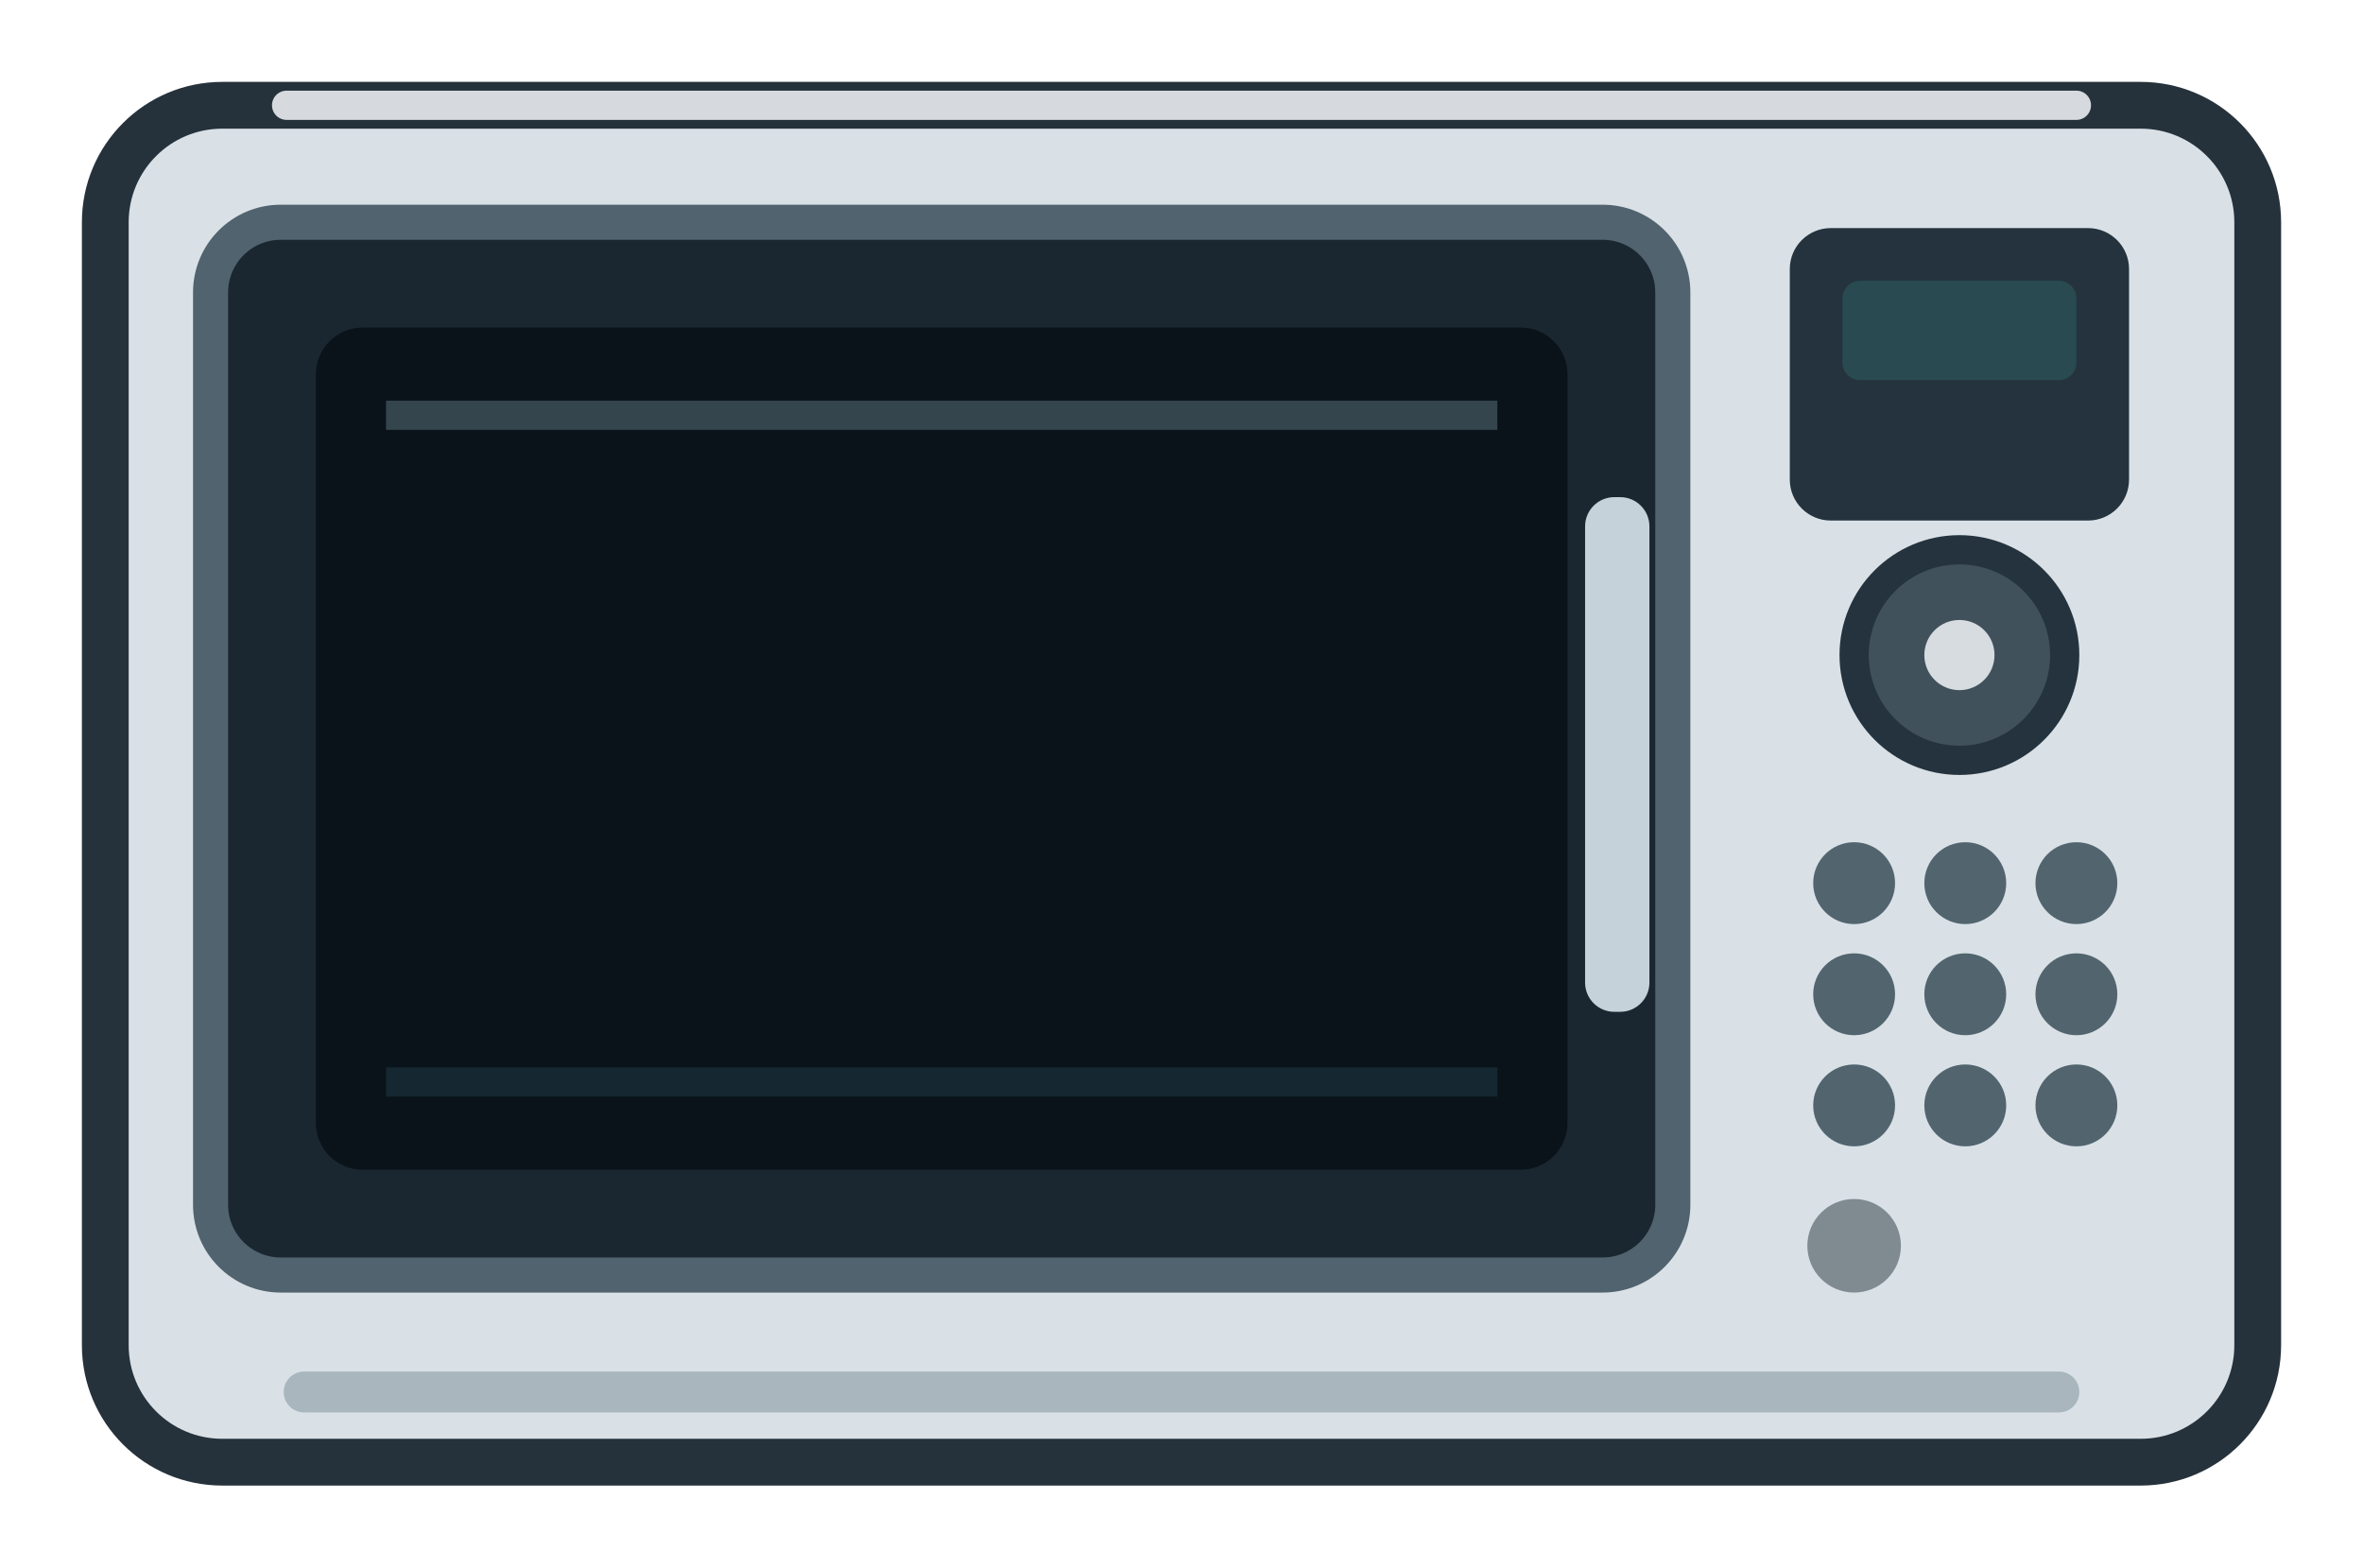
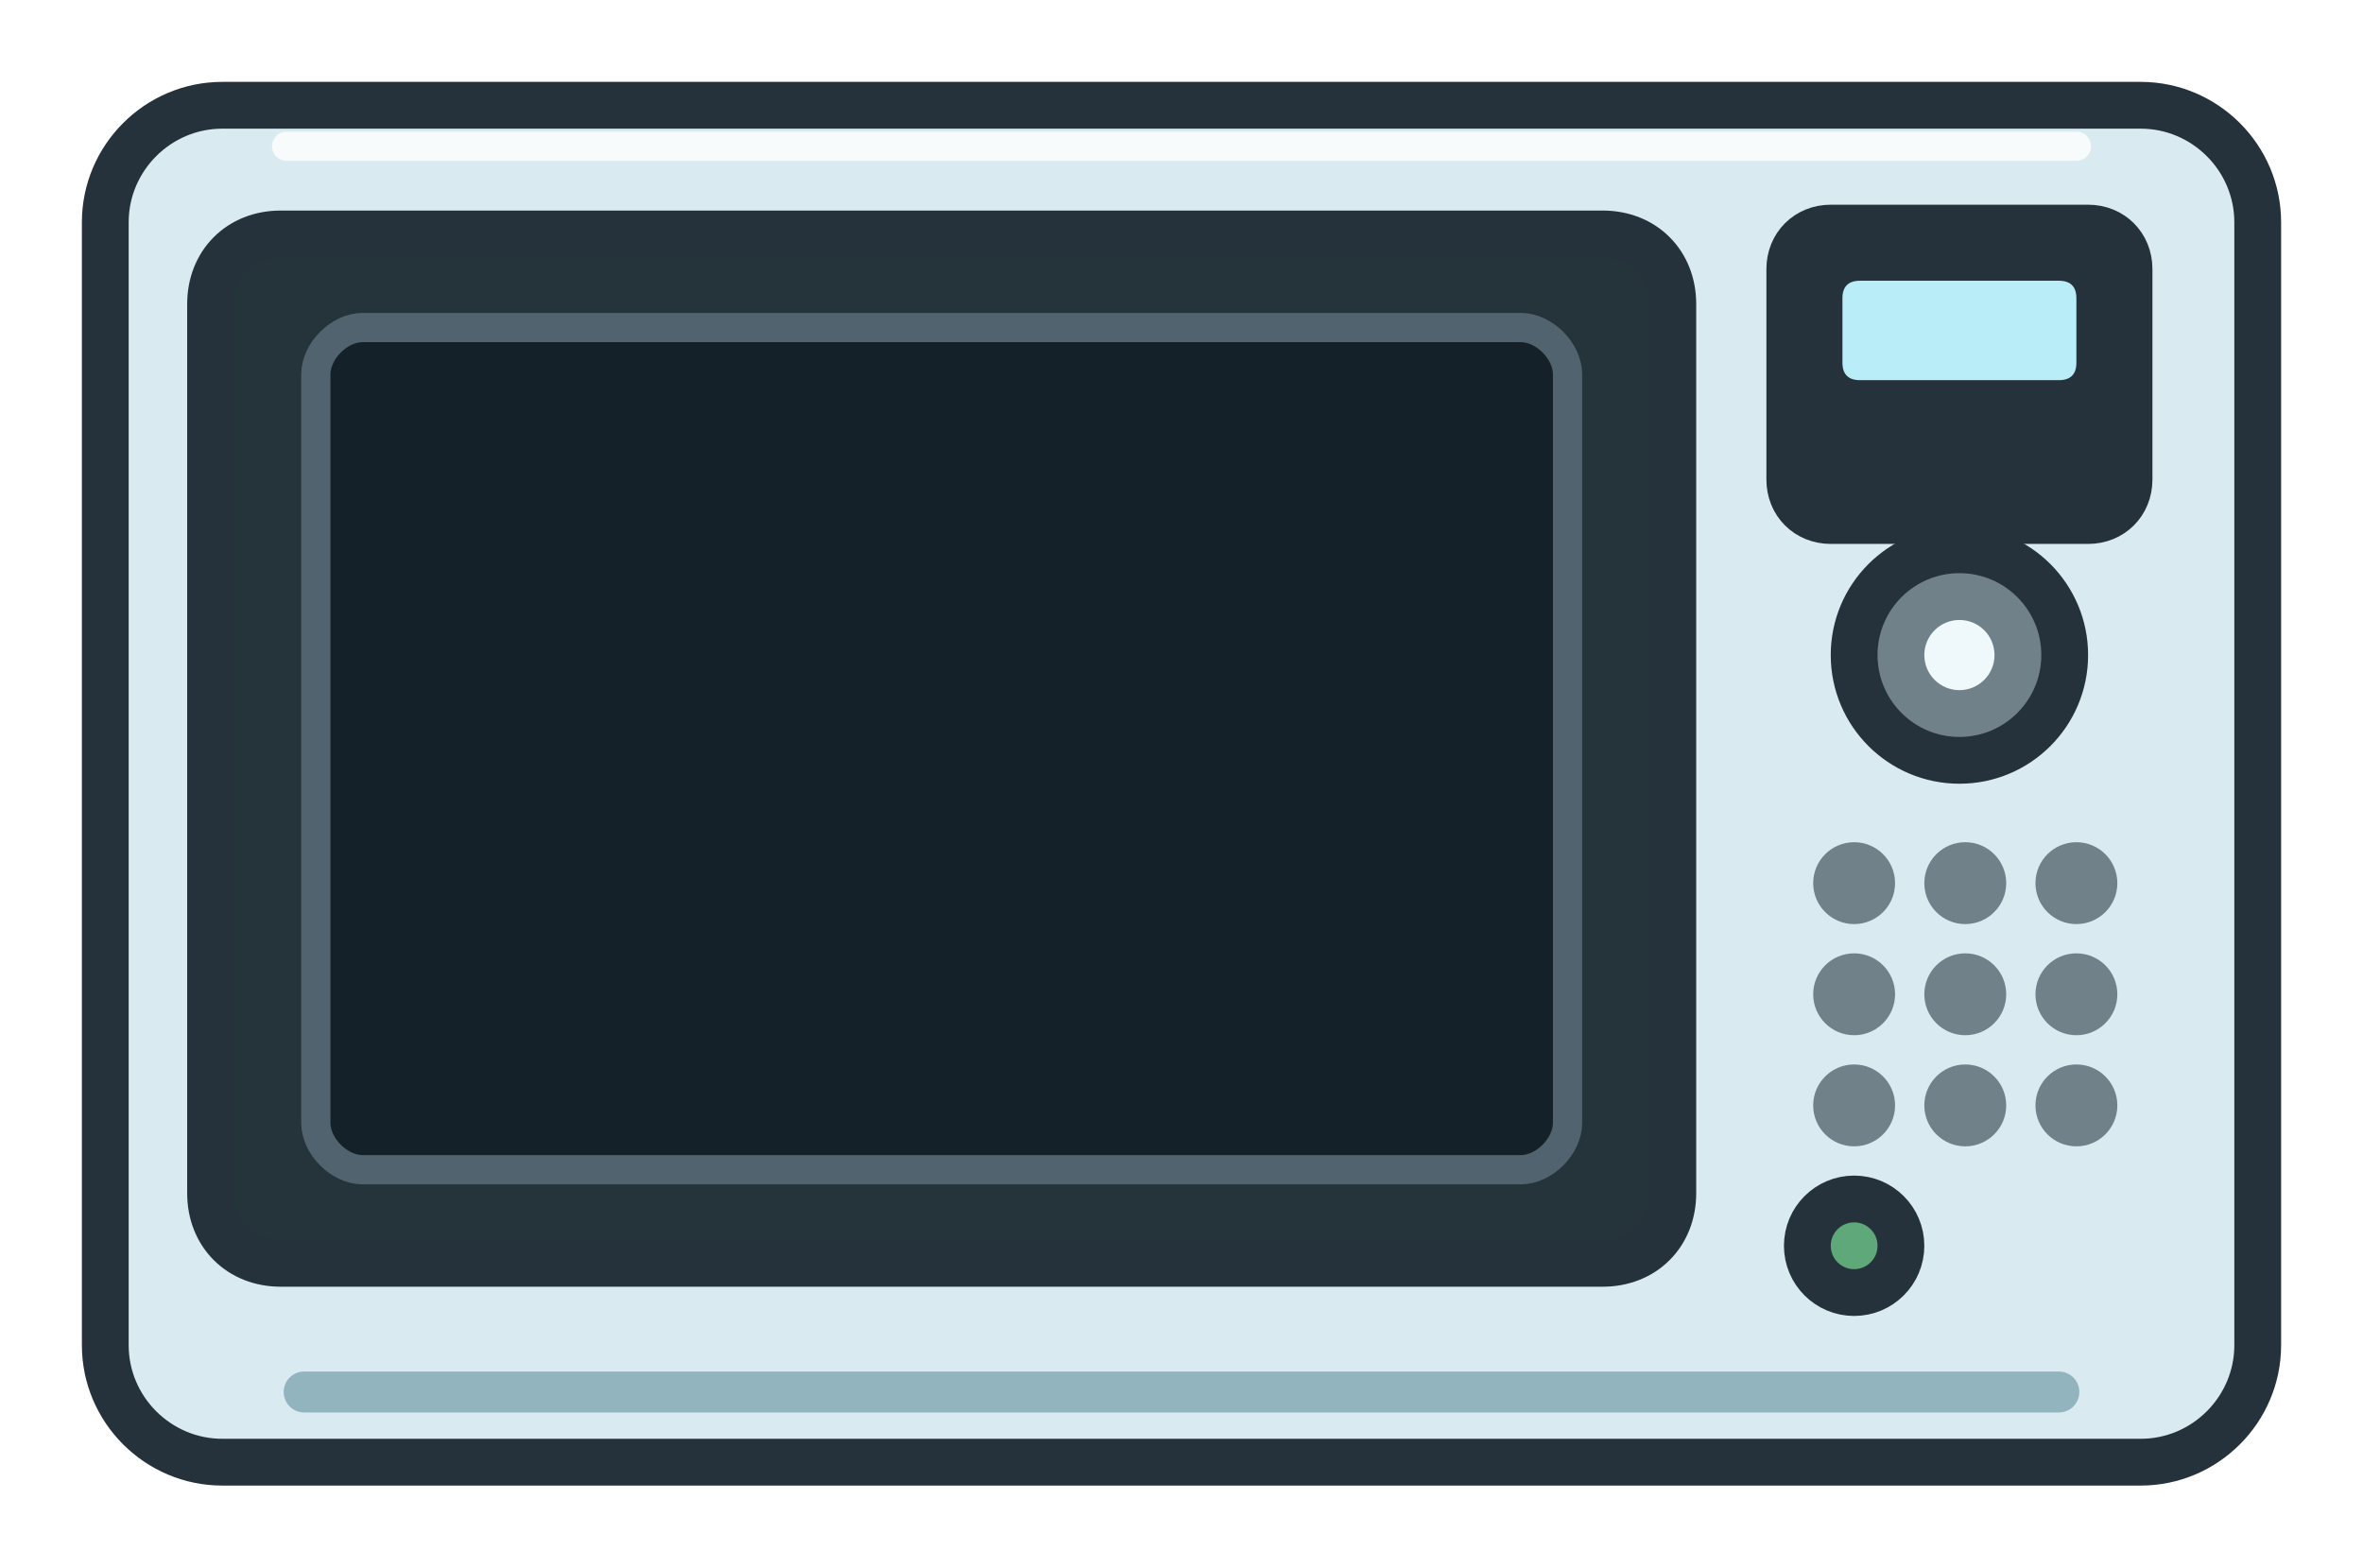
<svg xmlns="http://www.w3.org/2000/svg" viewBox="0 0 404 268">
-   <path fill="#d9e1e7" stroke="#26323b" stroke-width="8" d="M 38 18 L 366 18 A 20 20 0 0 1 386 38 L 386 230 A 20 20 0 0 1 366 250 L 38 250 A 20 20 0 0 1 18 230 L 18 38 A 20 20 0 0 1 38 18 Z" />
-   <path fill="#1b2730" stroke="#51636e" stroke-width="6" d="M 48 38 L 274 38 A 12 12 0 0 1 286 50 L 286 206 A 12 12 0 0 1 274 218 L 48 218 A 12 12 0 0 1 36 206 L 36 50 A 12 12 0 0 1 48 38 Z" />
-   <path fill="#091319" d="M 62 56 L 260 56 A 8 8 0 0 1 268 64 L 268 192 A 8 8 0 0 1 260 200 L 62 200 A 8 8 0 0 1 54 192 L 54 64 A 8 8 0 0 1 62 56 Z" />
-   <path d="M 66 71 L 256 71" stroke="#40515b" stroke-width="5" opacity=".8" />
-   <path d="M 66 185 L 256 185" stroke="#182c36" stroke-width="5" opacity=".8" />
-   <path fill="#c6d2d9" d="M 276 85 L 277 85 A 5 5 0 0 1 282 90 L 282 168 A 5 5 0 0 1 277 173 L 276 173 A 5 5 0 0 1 271 168 L 271 90 A 5 5 0 0 1 276 85 Z" />
-   <path fill="#24333d" d="M 313 39 L 357 39 A 7 7 0 0 1 364 46 L 364 82 A 7 7 0 0 1 357 89 L 313 89 A 7 7 0 0 1 306 82 L 306 46 A 7 7 0 0 1 313 39 Z" />
-   <path fill="#294a50" d="M 318 48 L 352 48 A 3 3 0 0 1 355 51 L 355 62 A 3 3 0 0 1 352 65 L 318 65 A 3 3 0 0 1 315 62 L 315 51 A 3 3 0 0 1 318 48 Z" />
-   <path fill="#40515b" stroke="#24333d" stroke-width="5" d="M 317 112 A 18 18 0 1 0 353 112 A 18 18 0 1 0 317 112 Z" />
-   <path fill="#d6dce0" d="M 329 112 A 6 6 0 1 0 341 112 A 6 6 0 1 0 329 112 Z" />
-   <g fill="#52656f">
-     <path d="M 310 151 A 7 7 0 1 0 324 151 A 7 7 0 1 0 310 151 Z" />
-     <path d="M 329 151 A 7 7 0 1 0 343 151 A 7 7 0 1 0 329 151 Z" />
-     <path d="M 348 151 A 7 7 0 1 0 362 151 A 7 7 0 1 0 348 151 Z" />
-     <path d="M 310 170 A 7 7 0 1 0 324 170 A 7 7 0 1 0 310 170 Z" />
-     <path d="M 329 170 A 7 7 0 1 0 343 170 A 7 7 0 1 0 329 170 Z" />
-     <path d="M 348 170 A 7 7 0 1 0 362 170 A 7 7 0 1 0 348 170 Z" />
-     <path d="M 310 189 A 7 7 0 1 0 324 189 A 7 7 0 1 0 310 189 Z" />
-     <path d="M 329 189 A 7 7 0 1 0 343 189 A 7 7 0 1 0 329 189 Z" />
-     <path d="M 348 189 A 7 7 0 1 0 362 189 A 7 7 0 1 0 348 189 Z" />
+   <g stroke="#26323b" stroke-width="8" stroke-linejoin="round">
+     <path d="M38 18h328c11 0 20 9 20 20v192c0 11-9 20-20 20H38c-11 0-20-9-20-20V38c0-11 9-20 20-20z" fill="#d9eaf0" />
+     <path d="M48 40h226c7 0 12 5 12 12v152c0 7-5 12-12 12H48c-7 0-12-5-12-12V52c0-7 5-12 12-12z" fill="#25333b" />
+     <path d="M62 56h198c4 0 8 4 8 8v128c0 4-4 8-8 8H62c-4 0-8-4-8-8V64c0-4 4-8 8-8z" fill="#142128" stroke="#51636e" stroke-width="5" />
+     <path d="M313 39h44c4 0 7 3 7 7v36c0 4-3 7-7 7h-44c-4 0-7-3-7-7V46c0-4 3-7 7-7z" fill="#26323b" />
+     <path d="M318 48h34c2 0 3 1 3 3v11c0 2-1 3-3 3h-34c-2 0-3-1-3-3V51c0-2 1-3 3-3z" fill="#b9edf7" stroke="none" />
+     <circle cx="335" cy="112" r="18" fill="#71818a" />
+     <circle cx="335" cy="112" r="6" fill="#eff8fa" stroke="none" />
+     <g fill="#71818a" stroke="none">
+       <circle cx="317" cy="151" r="7" />
+       <circle cx="336" cy="151" r="7" />
+       <circle cx="355" cy="151" r="7" />
+       <circle cx="317" cy="170" r="7" />
+       <circle cx="336" cy="170" r="7" />
+       <circle cx="355" cy="170" r="7" />
+       <circle cx="317" cy="189" r="7" />
+       <circle cx="336" cy="189" r="7" />
+       <circle cx="355" cy="189" r="7" />
+     </g>
+     <circle cx="317" cy="213" r="8" fill="#5fa879" />
  </g>
-   <path fill="#7f8b91" d="M 309 213 A 8 8 0 1 0 325 213 A 8 8 0 1 0 309 213 Z" />
-   <path d="M 52 238 L 352 238" stroke="#a9b6bd" stroke-width="7" stroke-linecap="round" />
-   <path d="M 49 18 L 355 18" stroke="#f5f8fa" stroke-width="5" stroke-linecap="round" opacity=".85" />
+   <path d="M49 25h306" fill="none" stroke="#f7fbfc" stroke-width="5" stroke-linecap="round" />
+   <path d="M52 238h300" fill="none" stroke="#91b4bf" stroke-width="7" stroke-linecap="round" />
</svg>
